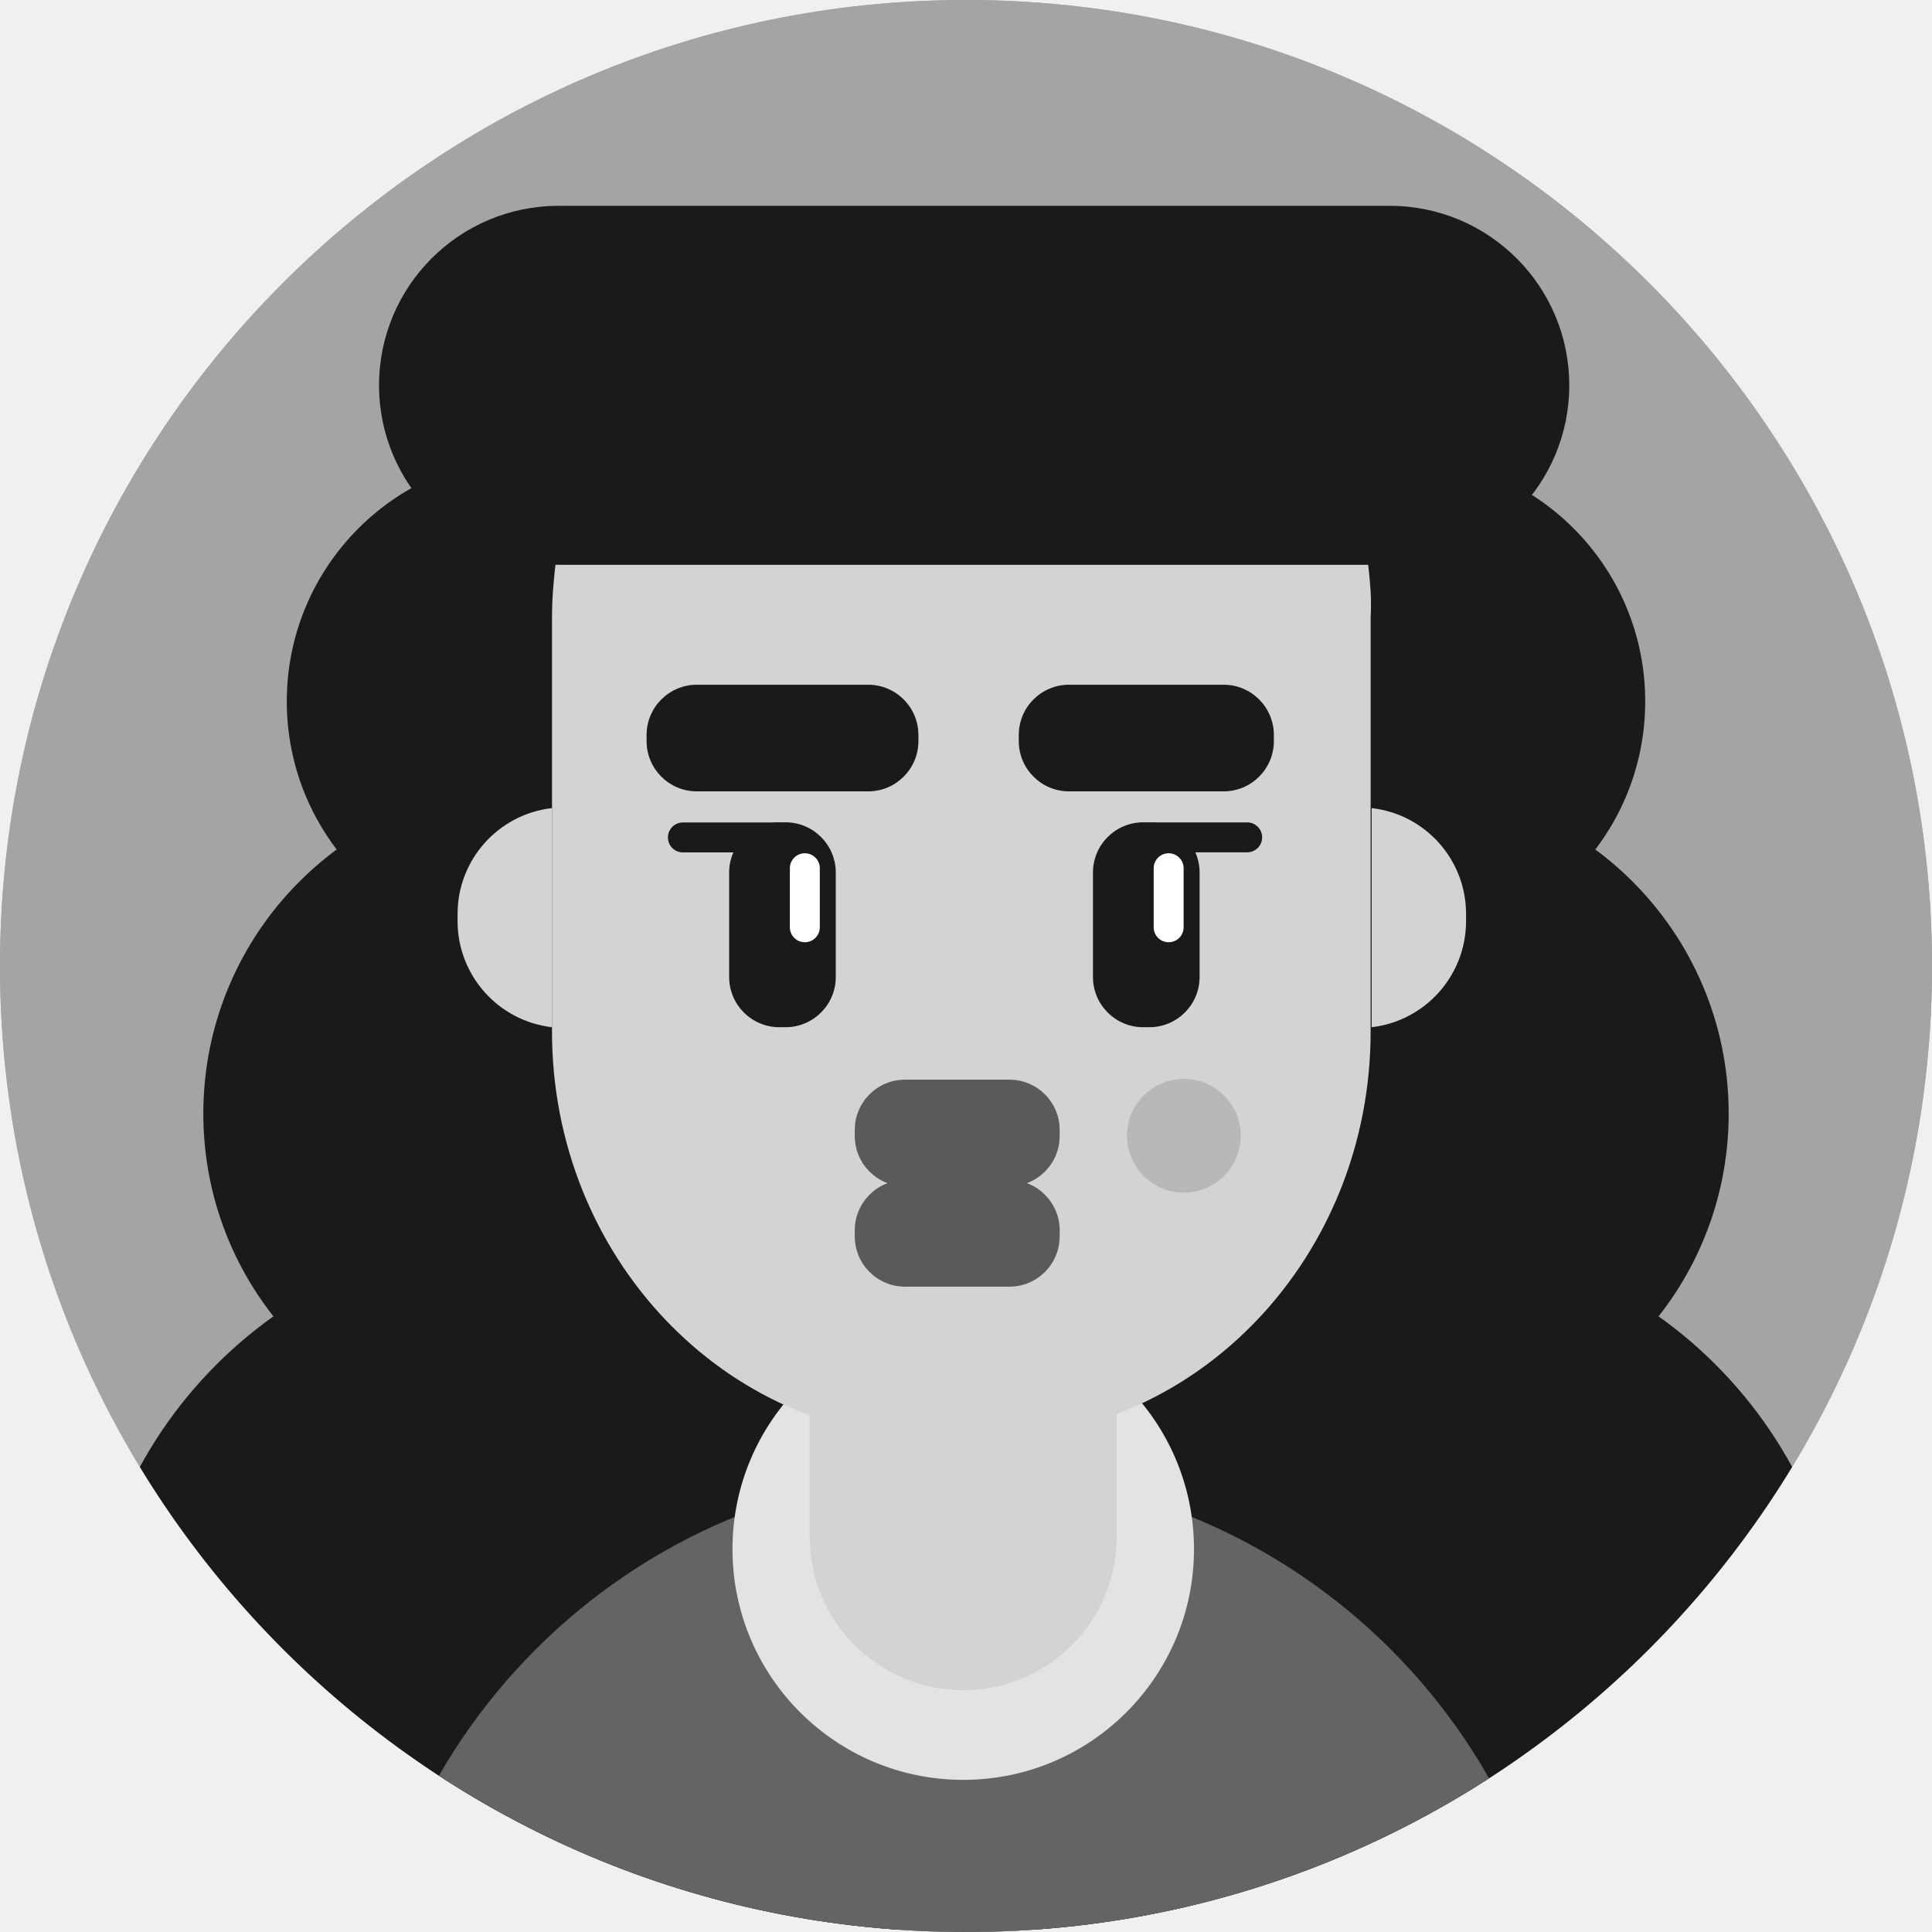
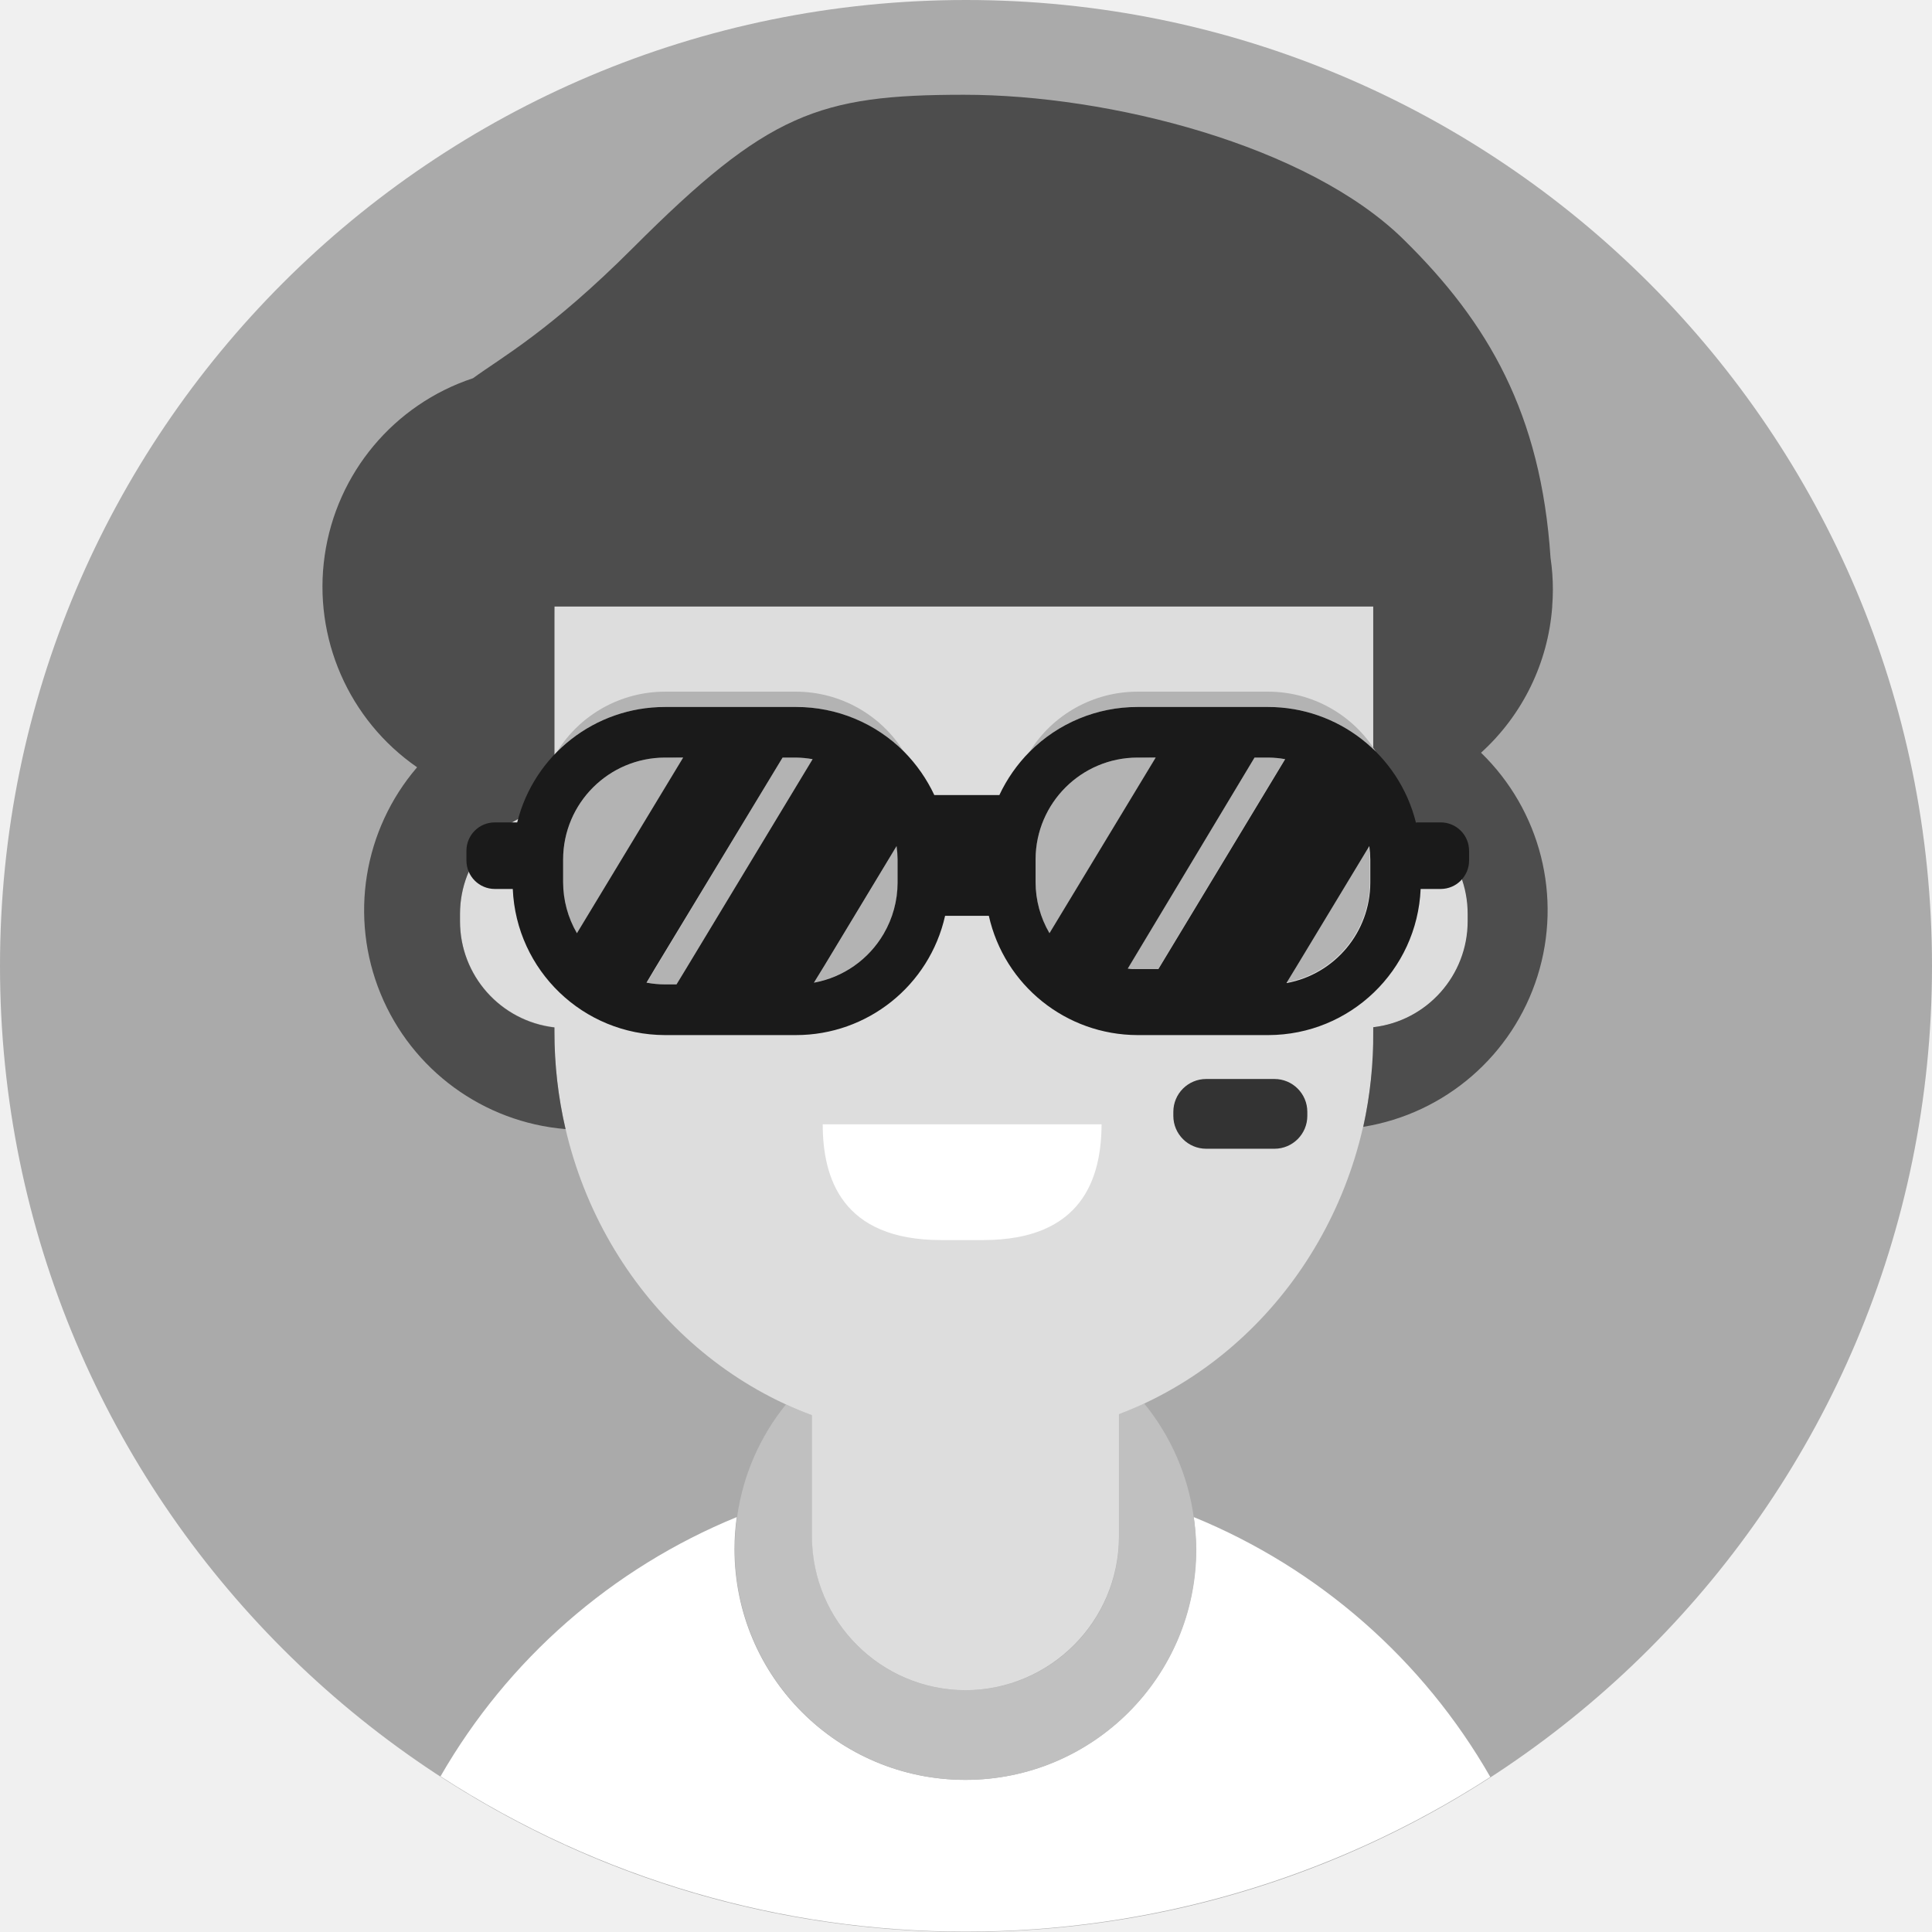
- <svg xmlns="http://www.w3.org/2000/svg" id="FINAL_AVATARS" data-name="FINAL AVATARS" viewBox="0 0 231 231">
+ <svg xmlns="http://www.w3.org/2000/svg" id="etapa_2_cc" data-name="etapa 2 cc" viewBox="0 0 231 231">
  <defs>
-     <style>.cls-1,.cls-8{fill:none;}.cls-1{clip-rule:evenodd;}.cls-2{clip-path:url(#clip-path);}.cls-3{fill:#a4a4a4;}.cls-3,.cls-4,.cls-5,.cls-6{fill-rule:evenodd;}.cls-12,.cls-4{fill:#d3d3d3;}.cls-13,.cls-5{fill:#fff;}.cls-5,.cls-8{stroke:#1a1a1a;stroke-linecap:round;stroke-linejoin:round;}.cls-5{stroke-width:3px;}.cls-11,.cls-6{fill:#646464;}.cls-7{fill:#e3e3e3;}.cls-8{stroke-width:5px;}.cls-9{fill:#1a1a1a;}.cls-10{fill:#b3b3b3;}.cls-14{fill:#5a5a5a;}.cls-15{fill:#b8b8b8;}</style>
-     <clipPath id="clip-path">
-       <path class="cls-1" d="M115.5,0A115.5,115.5,0,1,1,0,115.5,115.5,115.5,0,0,1,115.5,0Z" />
-     </clipPath>
+     <style>.cls-1{fill:#aaa;fill-rule:evenodd;}.cls-2{fill:#fff;}.cls-3{fill:silver;}.cls-4{fill:#ddd;}.cls-5{fill:#4d4d4d;}.cls-6{fill:#333;}.cls-7{fill:#b3b3b3;}.cls-8{fill:#1a1a1a;}</style>
  </defs>
-   <g class="cls-2">
-     <path class="cls-3" d="M115.5,0A115.5,115.5,0,1,1,0,115.5,115.5,115.5,0,0,1,115.5,0Z" />
-     <path class="cls-4" d="M115.5,51.75A63.75,63.75,0,1,1,51.75,115.5,63.75,63.75,0,0,1,115.5,51.75Z" />
-     <path class="cls-4" d="M105,166.5h21v26a116.53,116.53,0,0,1,15.75,2.5l13.12,22.72a109.85,109.85,0,0,1-78.74,0L89.25,195A116.6,116.6,0,0,1,105,192.47v-26Z" />
-     <path class="cls-5" d="M127.84,146.73c-2.24,8.93-6.92,15.08-12.34,15.08s-10.1-6.15-12.34-15.08Z" />
-     <path class="cls-6" d="M115.5,231a115,115,0,0,0,64.23-19.5,114.79,114.79,0,0,0-38-16.5l-2.41-9A125.19,125.19,0,0,0,126,183.72v8.75q3.52.32,7,.84l-17.5,17.48L98,193.31q3.45-.52,7-.84v-8.75A125.55,125.55,0,0,0,91.66,186l-2.41,9a114.79,114.79,0,0,0-38,16.5A114.94,114.94,0,0,0,115.5,231Z" />
-     <path class="cls-7" d="M133,193.33,96.79,229.49l-2.4-.42L130.5,193Z" />
-     <path class="cls-8" d="M129.31,114.14l20-5.37m-47.66,5.37-20-5.37" />
-     <path class="cls-9" d="M169.65,91c3.14,11.94,4.94,36.48-3.41,58.21l5.13,3.12c10-15.2,15-39.17,13.94-61.33Z" />
-     <path class="cls-9" d="M45.08,91c-.88,4.93-.87,15-.15,21.75,2.13,20,16.67,42.5,16.67,42.5l5.74-4.43s-13.25-31.35-6.06-52.75c.52-1.55,1-2.92,1.35-4.18Z" />
-     <path class="cls-9" d="M117,3.49c-8.21-.2-19.13,7.93-18.49,9.35,1.62,3.62,11.17,22.55,11.88,24h10.15c2.61-6.31,11.32-26.53,11.32-26.53s-4.14-4.14-12.41-6.44A10.34,10.34,0,0,0,117,3.49Z" />
-     <path class="cls-9" d="M116,4.54a25.36,25.36,0,0,0-9.22,1.72A23,23,0,0,0,94,18.5h0a20.31,20.31,0,0,0-.58,13.85,21.1,21.1,0,0,0,3.16,6.1h38.89a21.92,21.92,0,0,0,1.88-3,20.4,20.4,0,0,0,.67-17,22.92,22.92,0,0,0-12.8-12.22A25.34,25.34,0,0,0,116,4.54Z" />
-     <path class="cls-10" d="M92.51,28.12a20.45,20.45,0,0,0,.86,4.24A22,22,0,0,0,102,43.71a25.14,25.14,0,0,0,28.52-.43,22.21,22.21,0,0,0,6.77-7.84,20.37,20.37,0,0,0,2.12-7.52c-15-2.64-31.42-3.46-46.91.21Z" />
-     <path class="cls-9" d="M34.43,90.63C49.14,94.71,57.11,97,79.68,98.06c2.53-18.19,4.67-28.68,10-38.36,3.21,13.41,3.84,25.22,2.91,42.26l11.18-.23c1.47-11.89,3.89-29.22,2.16-42C116.37,72.34,117.32,83.33,119,99.43c30.17-.76,59.8-4.51,77.84-10.13-10.76-38.61-41.47-55.66-80.38-56.1C78.31,32.75,42,55.6,34.43,90.63Z" />
-     <path class="cls-3" d="M115.5,0A115.5,115.5,0,1,1,0,115.5,115.5,115.5,0,0,1,115.5,0Z" />
-     <circle class="cls-9" cx="63.55" cy="133.15" r="39.24" />
-     <circle class="cls-9" cx="63.55" cy="200.83" r="53.28" />
-     <circle class="cls-9" cx="63.55" cy="83.86" r="29.26" />
-     <circle class="cls-9" cx="167.45" cy="133.15" r="39.24" />
-     <circle class="cls-9" cx="167.45" cy="200.83" r="53.28" />
-     <circle class="cls-9" cx="167.45" cy="83.86" r="29.26" />
-     <circle class="cls-11" cx="115.17" cy="248.31" r="72.28" />
-     <circle class="cls-7" cx="115.17" cy="185.22" r="27.59" />
-     <rect class="cls-12" x="96.81" y="139.13" width="36.71" height="62.96" rx="18.35" />
-     <path class="cls-12" d="M163.8,69.64c-2-24.86-21.79-44.39-45.86-44.39h-5.88C88,25.25,68.23,44.76,66.2,69.64Q66,71.74,66,73.87v49.47c0,26.84,20.61,48.61,46,48.61h5.88c25.41,0,46-21.75,46-48.61V73.87Q164,71.74,163.8,69.64Z" />
-     <rect class="cls-9" x="45.32" y="24.61" width="142.31" height="42.92" rx="21.46" />
-     <path class="cls-12" d="M164,96.62v26.2a12.77,12.77,0,0,0,11.29-12.68v-.85A12.73,12.73,0,0,0,164,96.62Z" />
-     <path class="cls-12" d="M66,96.62v26.2a12.77,12.77,0,0,1-11.29-12.68v-.85A12.74,12.74,0,0,1,66,96.62Z" />
-     <rect class="cls-9" x="87.18" y="98.32" width="12.75" height="24.5" rx="6.01" />
-     <rect class="cls-13" x="94.44" y="102.02" width="3.58" height="10.64" rx="1.79" />
-     <rect class="cls-14" x="102.2" y="129.09" width="24.5" height="12.75" rx="6.01" />
-     <rect class="cls-14" x="102.2" y="141.09" width="24.5" height="12.75" rx="6.01" />
-     <rect class="cls-9" x="77.31" y="81.87" width="32.5" height="12.75" rx="6.01" />
-     <rect class="cls-9" x="141.8" y="92.81" width="3.58" height="14.64" rx="1.79" transform="translate(43.46 243.71) rotate(-90)" />
-     <rect class="cls-9" x="130.68" y="98.32" width="12.75" height="24.5" rx="6.01" />
-     <rect class="cls-13" x="137.94" y="102.02" width="3.58" height="10.64" rx="1.79" />
-     <rect class="cls-9" x="85.38" y="92.81" width="3.58" height="14.64" rx="1.79" transform="translate(-12.95 187.3) rotate(-90)" />
-     <rect class="cls-9" x="121.81" y="81.87" width="30.5" height="12.75" rx="6.01" />
-     <circle class="cls-15" cx="141.55" cy="135.8" r="6.8" />
-   </g>
+   <path class="cls-1" d="M115.5,0A115.5,115.5,0,1,1,0,115.5,115.5,115.5,0,0,1,115.5,0Z" />
+   <path class="cls-2" d="M142.73,181.39a28.42,28.42,0,0,1,.27,3.83,27.59,27.59,0,0,1-55.18,0,26.87,26.87,0,0,1,.27-3.83,72.56,72.56,0,0,0-35.42,31,115.55,115.55,0,0,0,125.52.08A72.49,72.49,0,0,0,142.73,181.39Z" />
+   <path class="cls-3" d="M142.73,181.39a27.45,27.45,0,0,0-5.93-13.59c-1,.47-2,.9-3,1.29v14.65a18.35,18.35,0,1,1-36.7,0V169.21c-1.07-.39-2.11-.82-3.13-1.29a27.4,27.4,0,0,0-5.84,13.47,26.87,26.87,0,0,0-.27,3.83,27.59,27.59,0,0,0,55.18,0A28.42,28.42,0,0,0,142.73,181.39Z" />
+   <path class="cls-4" d="M164.25,96.62V73.87q0-2.13-.18-4.23c-2-24.86-21.78-44.39-45.86-44.39h-5.88c-24.07,0-43.83,19.51-45.86,44.39q-.18,2.1-.18,4.23V96.62A12.74,12.74,0,0,0,55,109.29v.85a12.77,12.77,0,0,0,11.29,12.68v.52c0,21.19,12.86,39.22,30.79,45.87v14.53a18.41,18.41,0,0,0,18.36,18.35h0a18.41,18.41,0,0,0,18.35-18.35V169.09c17.75-6.74,30.46-24.67,30.46-45.75v-.52a12.77,12.77,0,0,0,11.29-12.68v-.85A12.73,12.73,0,0,0,164.25,96.62Z" />
+   <path class="cls-5" d="M185.67,70.52a25.58,25.58,0,0,0-.28-3.83c-1.14-17.24-7.46-28.11-17.51-38-11.45-11.32-35.23-17.36-52.61-17.36S91.78,13.53,75.71,29.61c-10,10-15.78,13.14-19.15,15.61a26.26,26.26,0,0,0-6.69,46.52A26.25,26.25,0,0,0,67.62,135a51.13,51.13,0,0,1-1.33-11.63v-.52A12.77,12.77,0,0,1,55,110.14v-.85A12.74,12.74,0,0,1,66.29,96.62V73.87c0-.45,0-.9,0-1.35h97.9c0,.45,0,.9,0,1.35V96.62a12.73,12.73,0,0,1,11.29,12.67v.85a12.77,12.77,0,0,1-11.29,12.68v.52A51.37,51.37,0,0,1,163,134.73,26.24,26.24,0,0,0,177.08,90a26.16,26.16,0,0,0,8.51-17.43h0v-.08C185.64,71.81,185.67,71.17,185.67,70.52Z" />
+   <rect class="cls-6" x="140.29" y="129.01" width="16.02" height="8.34" rx="3.93" />
+   <path class="cls-7" d="M95.16,84.53a18.2,18.2,0,0,1,12.91,5.36A15.2,15.2,0,0,0,95.16,82.7H79.51A15.18,15.18,0,0,0,66.6,89.89a18.18,18.18,0,0,1,12.91-5.36Z" />
+   <path class="cls-7" d="M79.51,90.58a12.2,12.2,0,0,0-12.18,12.18v2.76a12.16,12.16,0,0,0,1.65,6.1l12.7-21Z" />
+   <path class="cls-7" d="M93.57,90.58,78.34,115.81l-1,1.68a12.13,12.13,0,0,0,2.19.21h1.4L82,115.87l15.16-25.1a12.24,12.24,0,0,0-2-.19Z" />
+   <path class="cls-7" d="M105.12,104.62l-6.55,10.85-1.23,2a12.17,12.17,0,0,0,8.33-5.85,12.15,12.15,0,0,0,1.67-6.12v-2.76a12.35,12.35,0,0,0-.12-1.62Z" />
+   <path class="cls-7" d="M151.62,84.53a18.18,18.18,0,0,1,12.9,5.36,15.17,15.17,0,0,0-12.9-7.19H136a15.17,15.17,0,0,0-12.9,7.19A18.18,18.18,0,0,1,136,84.53Z" />
+   <path class="cls-7" d="M155,115.47l-1.22,2a12.22,12.22,0,0,0,10-12v-2.76a12.35,12.35,0,0,0-.12-1.62Z" />
+   <path class="cls-7" d="M136,90.58a12.2,12.2,0,0,0-12.18,12.18v2.76a12.07,12.07,0,0,0,1.66,6.1l12.7-21Z" />
+   <path class="cls-7" d="M150,90.58,134.8,115.81c.38,0,.77.06,1.16.06h2.51l15.16-25.1a12,12,0,0,0-2-.19Z" />
+   <path class="cls-8" d="M172.22,98.33h-2.93a18.22,18.22,0,0,0-17.67-13.8H136a18.18,18.18,0,0,0-12.9,5.36,18.5,18.5,0,0,0-3.61,5.17h-7.78a18.68,18.68,0,0,0-3.6-5.17,18.2,18.2,0,0,0-12.91-5.36H79.51a18.2,18.2,0,0,0-17.67,13.8H59.16a3.39,3.39,0,0,0-3.39,3.39v1.17a3.4,3.4,0,0,0,3.39,3.4h2.15a18.25,18.25,0,0,0,18.2,17.47H95.16A18.27,18.27,0,0,0,113,109.5h5.23A18.26,18.26,0,0,0,136,123.76h15.66a18.26,18.26,0,0,0,18.2-17.47h2.4a3.4,3.4,0,0,0,3.39-3.4v-1.17A3.39,3.39,0,0,0,172.22,98.33ZM67.33,102.76A12.2,12.2,0,0,1,79.51,90.58h2.17l-12.7,21a12.16,12.16,0,0,1-1.65-6.1ZM82,115.87l-1.11,1.83h-1.4a12.13,12.13,0,0,1-2.19-.21l1-1.68L93.57,90.58h1.59a12.24,12.24,0,0,1,2,.19Zm15.32,1.62,1.23-2,6.55-10.85,2.1-3.48a12.35,12.35,0,0,1,.12,1.62v2.76a12.15,12.15,0,0,1-1.67,6.12A12.17,12.17,0,0,1,97.34,117.49ZM136,90.58h2.18l-12.7,21a12.07,12.07,0,0,1-1.66-6.1v-2.76A12.2,12.2,0,0,1,136,90.58Zm15.66,0a12,12,0,0,1,2,.19l-15.16,25.1H136c-.39,0-.78,0-1.16-.06L150,90.58Zm2.18,26.91,1.22-2,8.66-14.33a12.35,12.35,0,0,1,.12,1.62v2.76a12.22,12.22,0,0,1-10,12Z" />
+   <path class="cls-2" d="M98.37,134.43c0,6.4,2.26,13.84,14.17,13.84h5c11.91,0,14.14-7.44,14.17-13.84Z" />
</svg>
